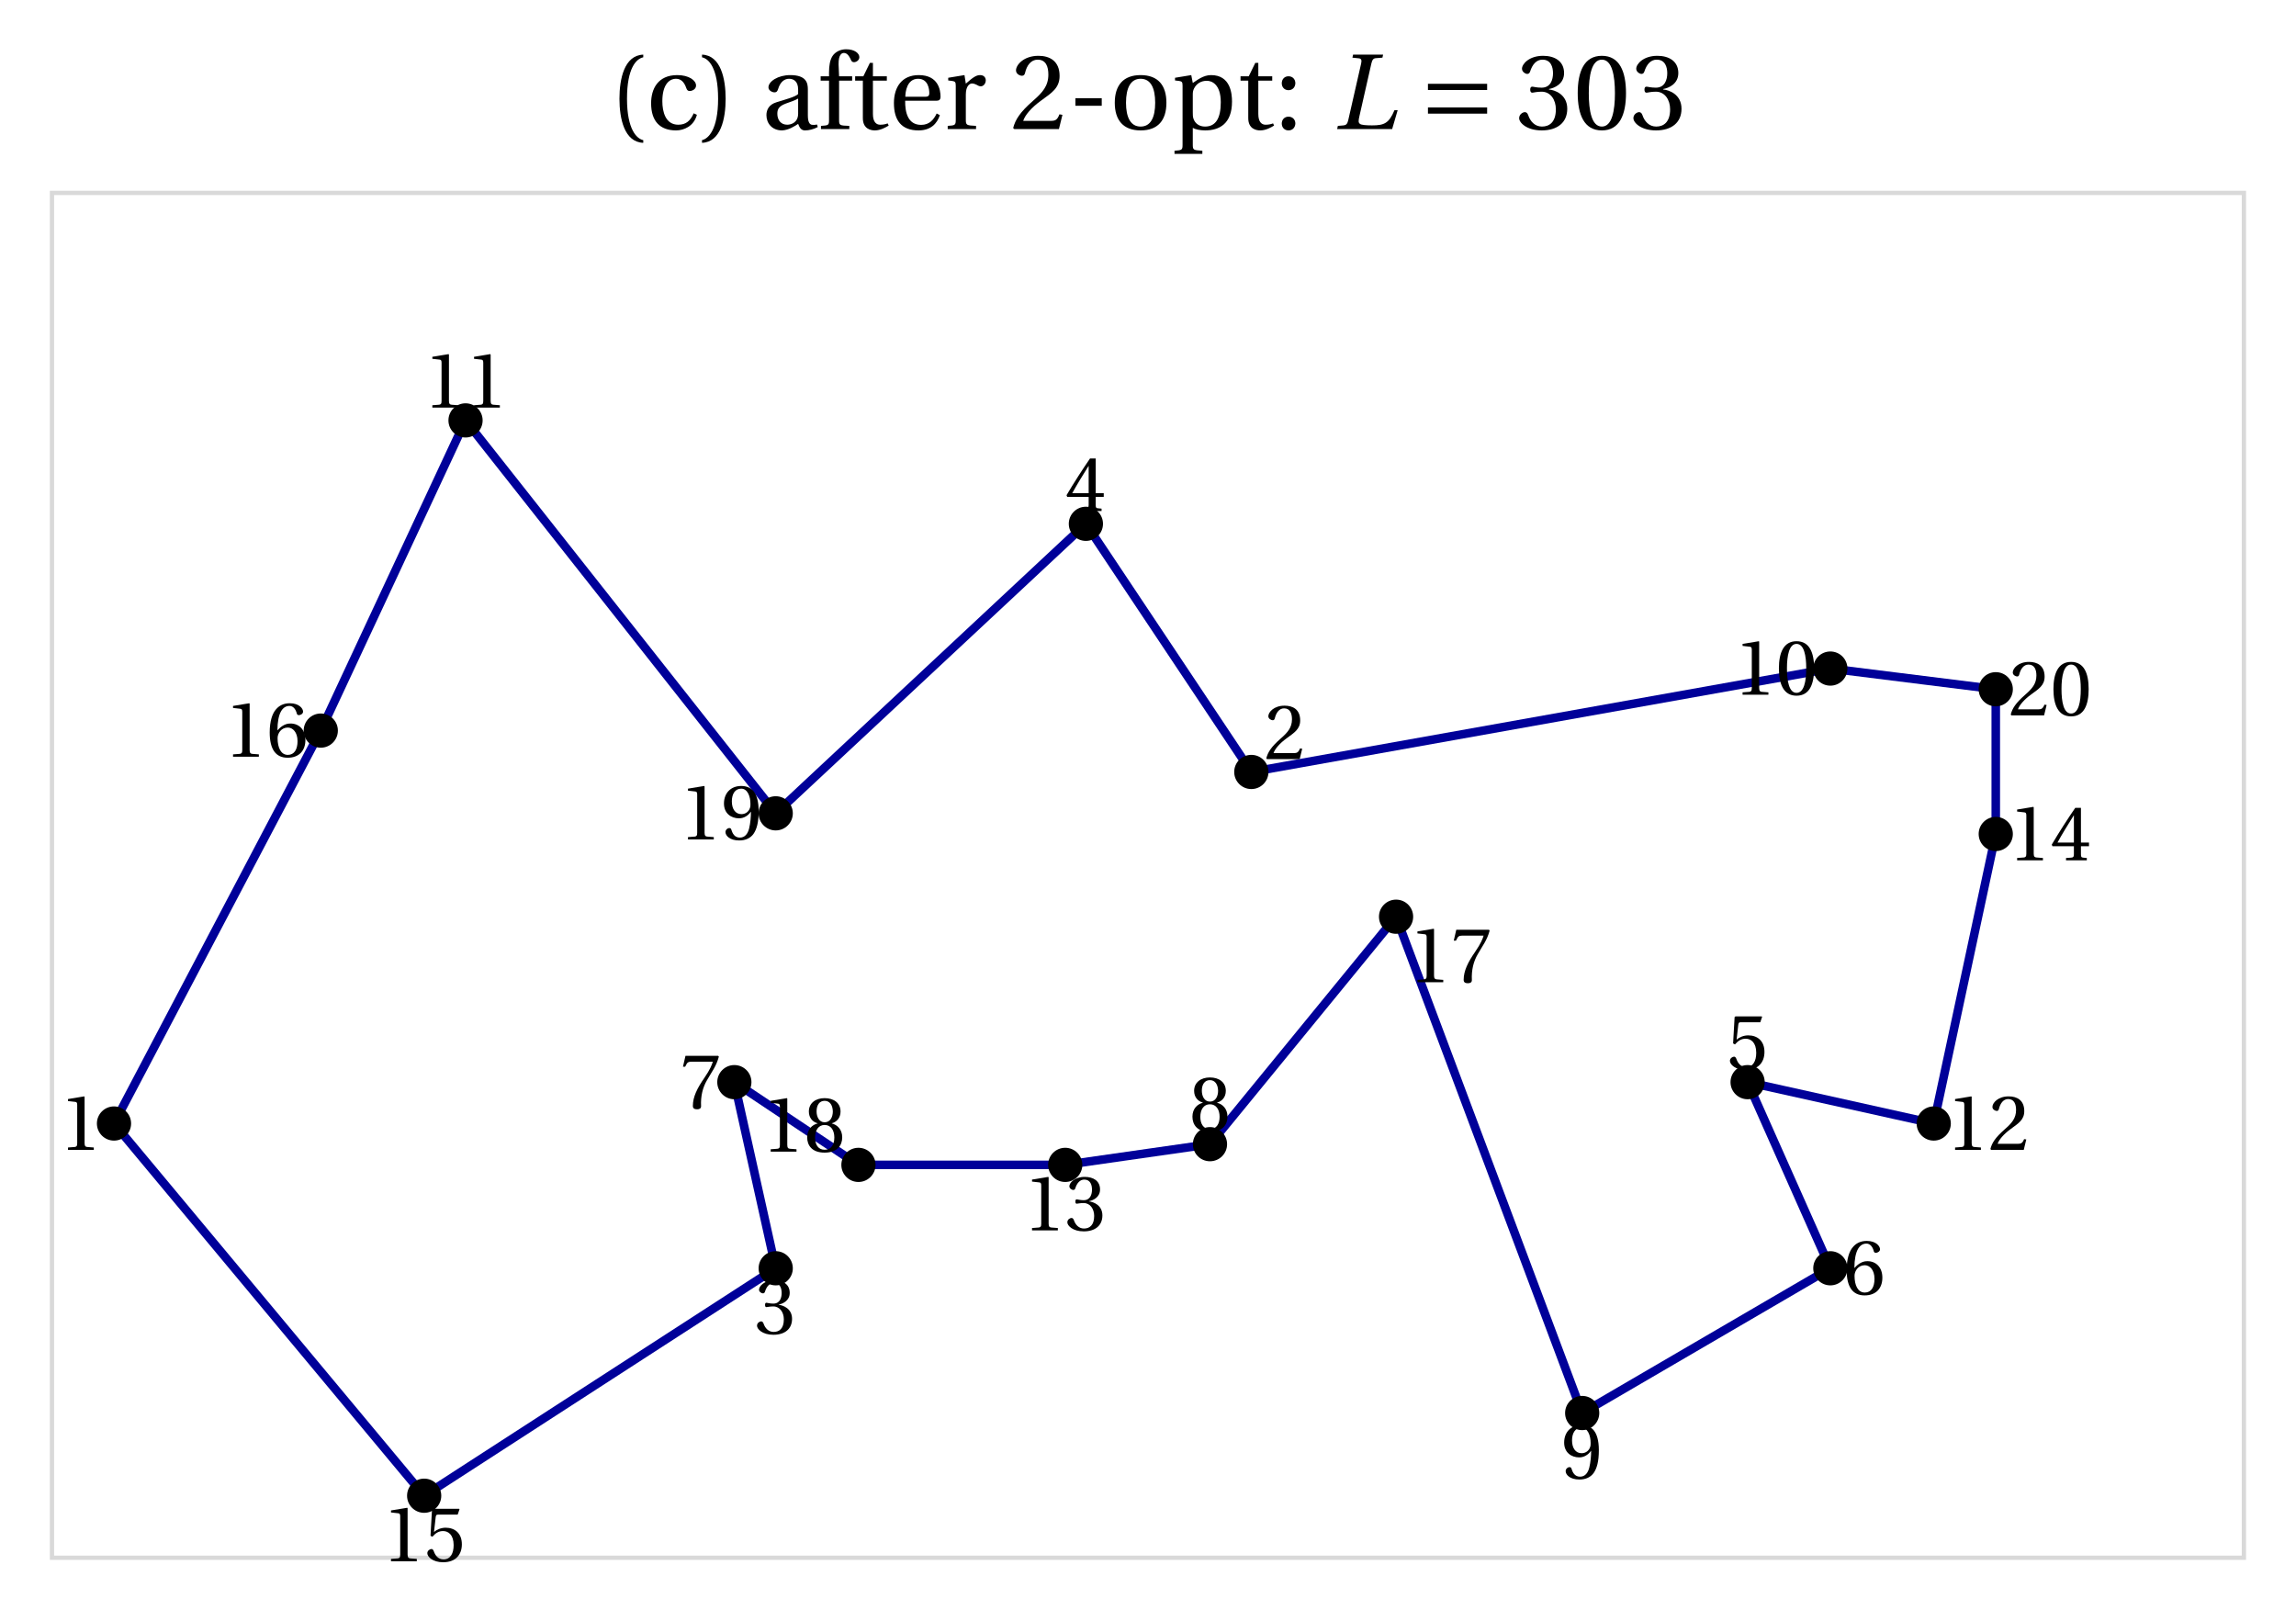
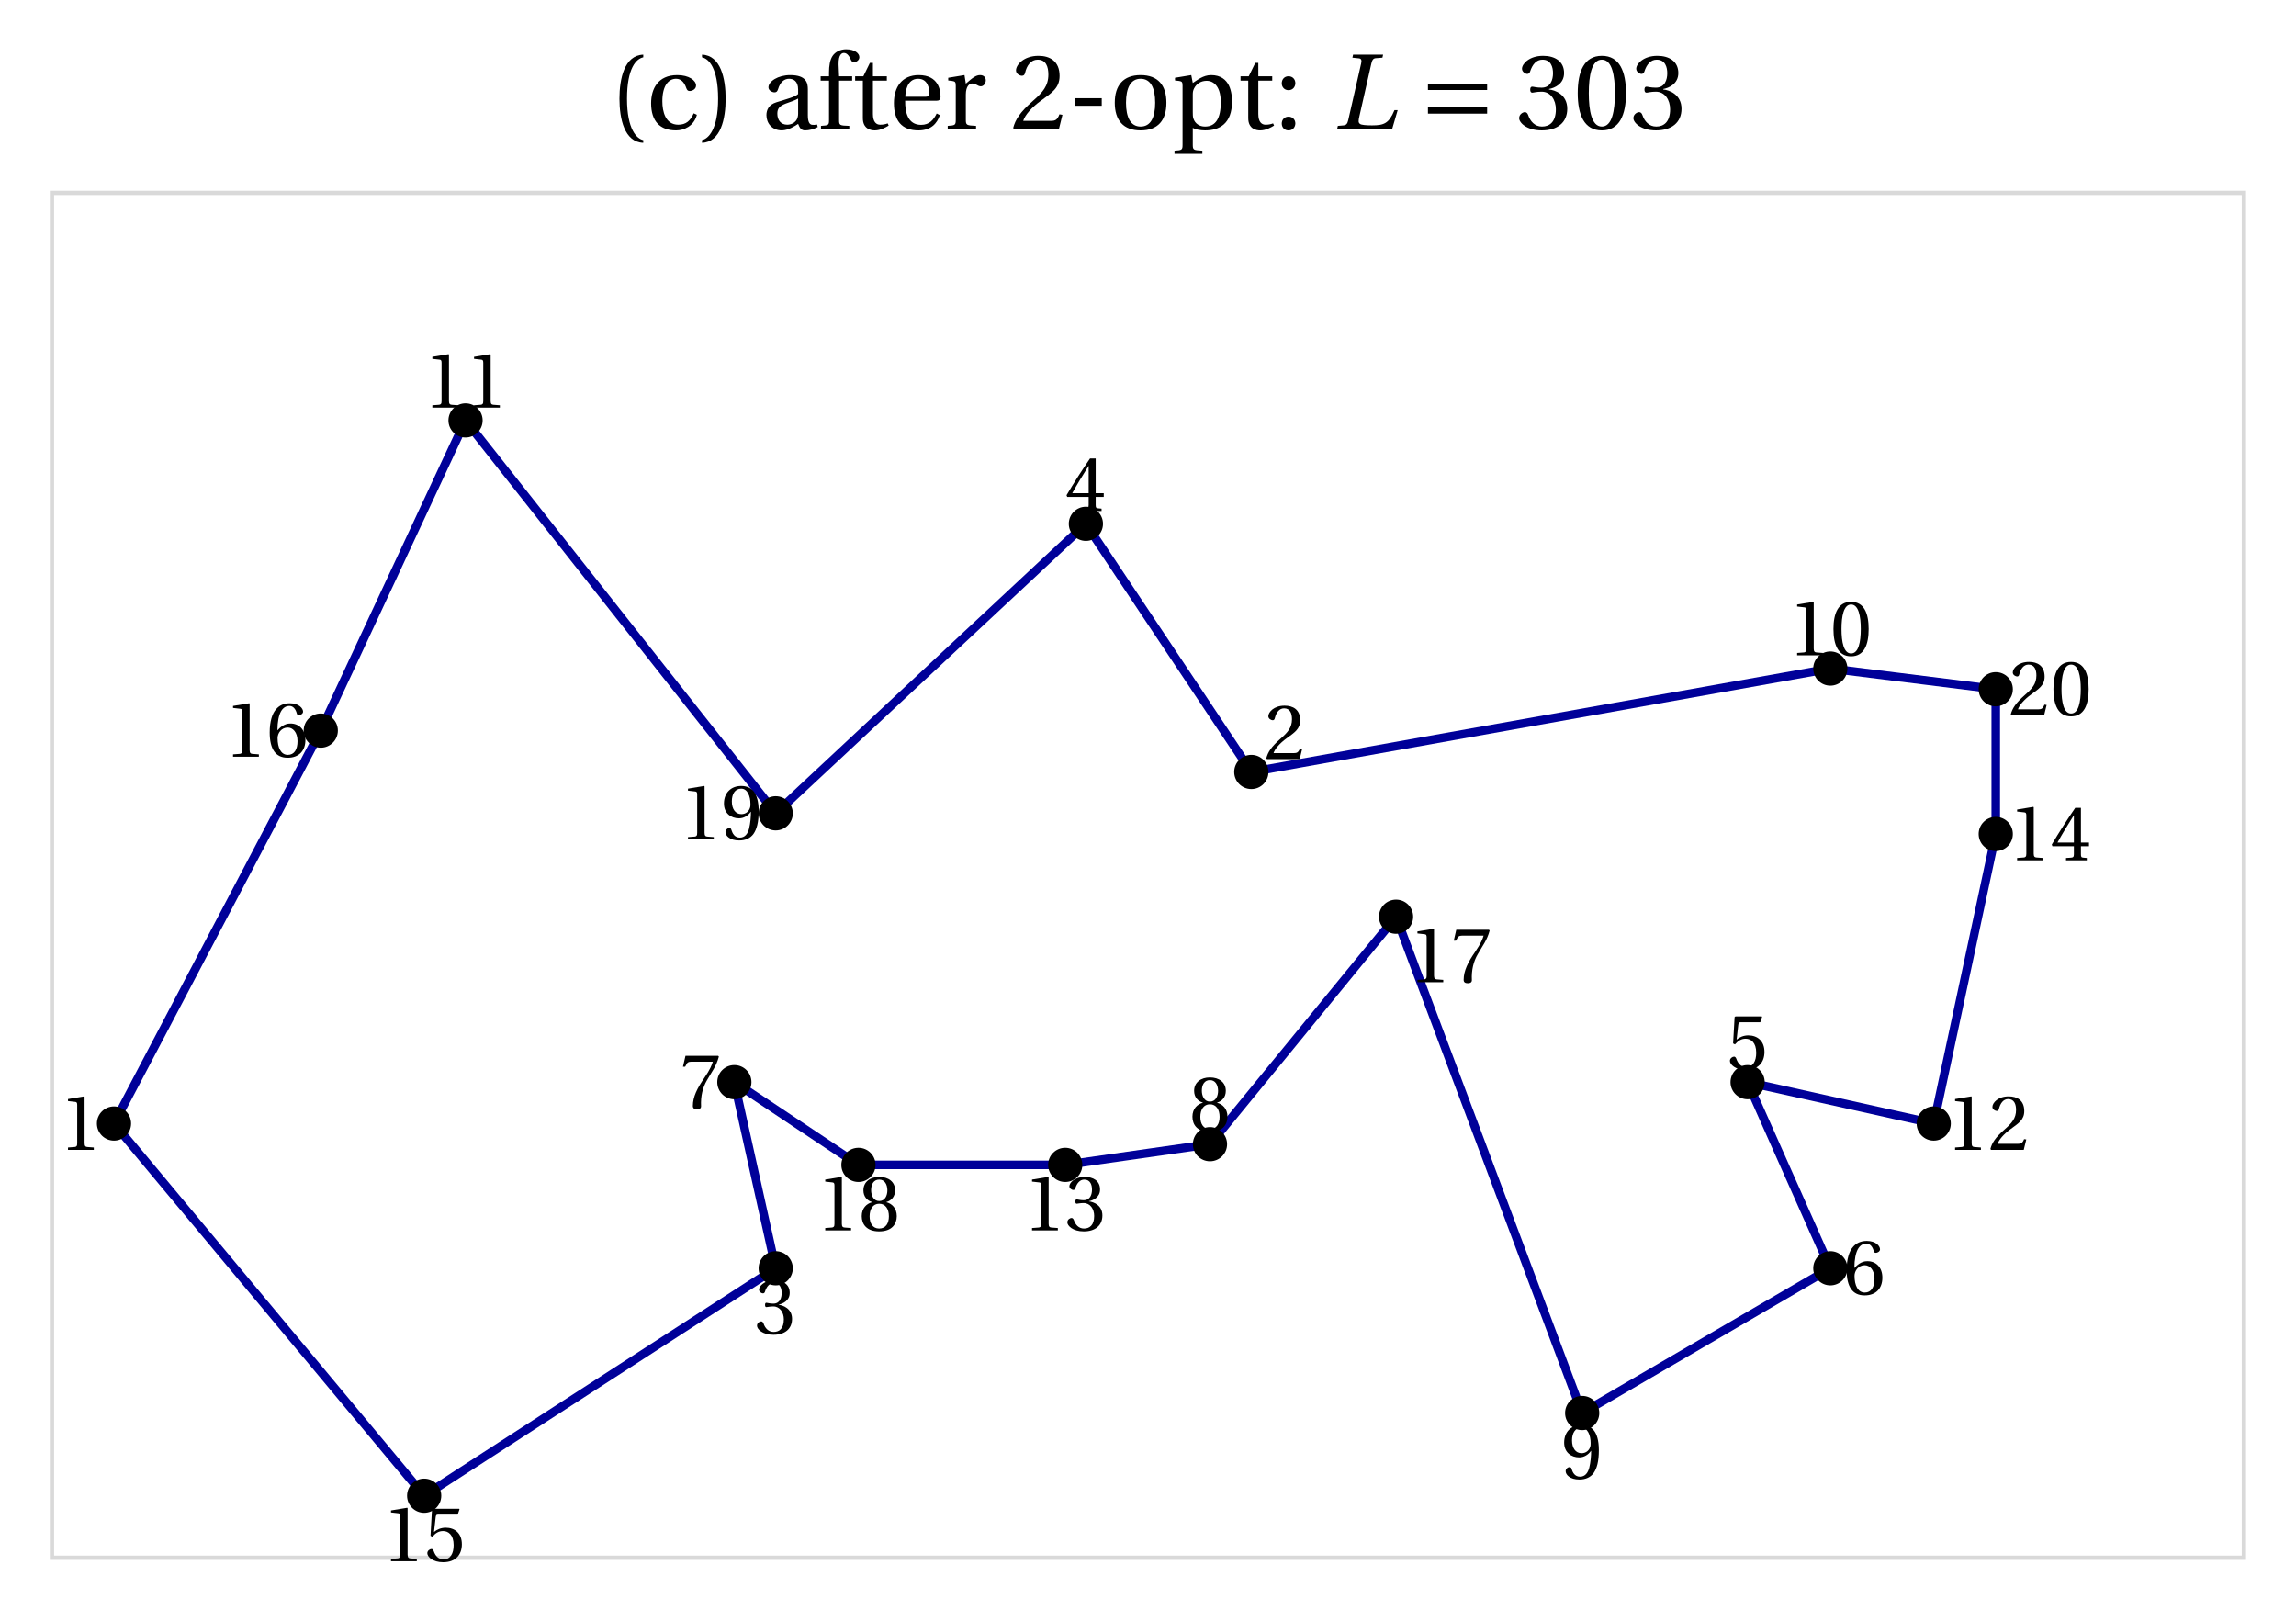
<svg xmlns="http://www.w3.org/2000/svg" xmlns:xlink="http://www.w3.org/1999/xlink" width="214pt" height="150pt" viewBox="0 0 214 150">
  <defs>
    <g>
      <g id="glyph-0-0">
        <path d="M 3.203 0 L 3.203 -0.219 L 2.594 -0.266 C 2.438 -0.281 2.344 -0.344 2.344 -0.625 L 2.344 -4.938 L 2.312 -4.984 L 0.797 -4.734 L 0.797 -4.547 L 1.484 -4.469 C 1.609 -4.453 1.656 -4.391 1.656 -4.172 L 1.656 -0.625 C 1.656 -0.484 1.641 -0.391 1.594 -0.344 C 1.547 -0.297 1.5 -0.266 1.422 -0.266 L 0.797 -0.219 L 0.797 0 Z M 3.203 0 " />
      </g>
      <g id="glyph-0-1">
        <path d="M 3.547 -0.969 L 3.344 -1 C 3.188 -0.609 3.047 -0.562 2.75 -0.562 L 0.875 -0.562 C 1 -0.938 1.422 -1.453 2.109 -1.953 C 2.812 -2.469 3.359 -2.797 3.359 -3.609 C 3.359 -4.625 2.688 -4.984 1.906 -4.984 C 0.906 -4.984 0.391 -4.375 0.391 -4 C 0.391 -3.75 0.672 -3.625 0.797 -3.625 C 0.922 -3.625 0.969 -3.703 1 -3.828 C 1.125 -4.328 1.406 -4.734 1.859 -4.734 C 2.422 -4.734 2.594 -4.25 2.594 -3.719 C 2.594 -2.938 2.188 -2.484 1.547 -1.922 C 0.656 -1.141 0.344 -0.641 0.203 -0.078 L 0.266 0 L 3.312 0 Z M 3.547 -0.969 " />
      </g>
      <g id="glyph-0-2">
        <path d="M 0.953 -2.688 C 0.953 -2.562 0.984 -2.484 1.078 -2.484 C 1.172 -2.484 1.375 -2.547 1.719 -2.547 C 2.344 -2.547 2.703 -1.984 2.703 -1.344 C 2.703 -0.469 2.266 -0.172 1.75 -0.172 C 1.266 -0.172 0.953 -0.531 0.812 -0.953 C 0.766 -1.078 0.688 -1.156 0.594 -1.156 C 0.453 -1.156 0.203 -1.016 0.203 -0.75 C 0.203 -0.438 0.703 0.094 1.734 0.094 C 2.797 0.094 3.469 -0.453 3.469 -1.391 C 3.469 -2.359 2.625 -2.656 2.219 -2.703 L 2.219 -2.719 C 2.609 -2.797 3.25 -3.078 3.25 -3.812 C 3.25 -4.625 2.609 -4.984 1.828 -4.984 C 0.859 -4.984 0.391 -4.422 0.391 -4.109 C 0.391 -3.891 0.641 -3.766 0.75 -3.766 C 0.844 -3.766 0.906 -3.812 0.938 -3.906 C 1.094 -4.406 1.375 -4.734 1.781 -4.734 C 2.359 -4.734 2.5 -4.219 2.5 -3.797 C 2.5 -3.359 2.344 -2.812 1.719 -2.812 C 1.375 -2.812 1.172 -2.891 1.078 -2.891 C 0.984 -2.891 0.953 -2.812 0.953 -2.688 Z M 0.953 -2.688 " />
      </g>
      <g id="glyph-0-3">
        <path d="M 2.203 -1.312 L 2.203 -0.562 C 2.203 -0.312 2.125 -0.266 1.938 -0.25 L 1.469 -0.219 L 1.469 0 L 3.406 0 L 3.406 -0.219 L 3.078 -0.25 C 2.906 -0.266 2.859 -0.312 2.859 -0.562 L 2.859 -1.312 L 3.609 -1.312 L 3.609 -1.656 L 2.859 -1.656 L 2.859 -4.891 L 2.328 -4.891 C 1.641 -3.891 0.812 -2.609 0.141 -1.469 L 0.203 -1.312 Z M 0.672 -1.656 C 1.109 -2.453 1.625 -3.297 2.188 -4.188 L 2.203 -4.188 L 2.203 -1.656 Z M 0.672 -1.656 " />
      </g>
      <g id="glyph-0-4">
        <path d="M 3.125 -4.344 L 3.297 -4.844 L 3.266 -4.891 L 0.812 -4.891 L 0.734 -4.828 L 0.594 -2.375 L 0.766 -2.281 C 1.078 -2.641 1.375 -2.812 1.766 -2.812 C 2.25 -2.812 2.75 -2.469 2.75 -1.5 C 2.75 -0.734 2.453 -0.172 1.812 -0.172 C 1.297 -0.172 1.031 -0.547 0.891 -0.953 C 0.844 -1.062 0.781 -1.141 0.688 -1.141 C 0.531 -1.141 0.297 -0.984 0.297 -0.75 C 0.297 -0.406 0.812 0.094 1.766 0.094 C 2.969 0.094 3.516 -0.641 3.516 -1.578 C 3.516 -2.594 2.875 -3.125 2 -3.125 C 1.594 -3.125 1.172 -2.953 0.938 -2.734 L 0.922 -2.75 L 1.078 -4.125 C 1.109 -4.312 1.156 -4.344 1.297 -4.344 Z M 3.125 -4.344 " />
      </g>
      <g id="glyph-0-5">
        <path d="M 2 0.094 C 3.078 0.094 3.656 -0.578 3.656 -1.562 C 3.656 -2.562 3.016 -3.109 2.25 -3.094 C 1.703 -3.109 1.266 -2.703 1.062 -2.469 L 1.047 -2.469 C 1.062 -4.078 1.516 -4.734 2.172 -4.734 C 2.516 -4.734 2.75 -4.438 2.859 -4.016 C 2.875 -3.938 2.938 -3.875 3.047 -3.875 C 3.203 -3.875 3.438 -4 3.438 -4.203 C 3.438 -4.484 3.078 -4.984 2.203 -4.984 C 1.625 -4.984 1.203 -4.766 0.906 -4.406 C 0.578 -4.031 0.328 -3.328 0.328 -2.266 C 0.328 -0.688 0.891 0.094 2 0.094 Z M 2.016 -2.719 C 2.469 -2.719 2.922 -2.297 2.922 -1.453 C 2.922 -0.688 2.625 -0.172 2.016 -0.172 C 1.375 -0.172 1.062 -0.844 1.062 -1.734 C 1.062 -2.172 1.391 -2.719 2.016 -2.719 Z M 2.016 -2.719 " />
      </g>
      <g id="glyph-0-6">
        <path d="M 0.531 -4.891 L 0.297 -3.875 L 0.5 -3.875 L 0.578 -4.016 C 0.672 -4.234 0.766 -4.344 1.094 -4.344 L 3.078 -4.344 C 3 -4.078 2.859 -3.656 2.266 -2.797 C 1.641 -1.891 1.219 -1.078 1.219 -0.219 C 1.219 0.031 1.391 0.094 1.625 0.094 C 1.828 0.094 1.984 0.016 1.984 -0.188 C 1.938 -1.156 2.141 -1.938 2.531 -2.609 C 3 -3.438 3.391 -3.891 3.641 -4.812 L 3.578 -4.891 Z M 0.531 -4.891 " />
      </g>
      <g id="glyph-0-7">
        <path d="M 1.938 -2.484 C 2.531 -2.484 2.844 -1.984 2.844 -1.312 C 2.844 -0.672 2.562 -0.172 1.938 -0.172 C 1.328 -0.172 1.047 -0.672 1.047 -1.312 C 1.047 -1.984 1.359 -2.484 1.938 -2.484 Z M 1.938 0.094 C 3.125 0.094 3.578 -0.594 3.578 -1.328 C 3.578 -2.078 3.109 -2.5 2.609 -2.625 L 2.609 -2.641 C 3.062 -2.766 3.422 -3.141 3.422 -3.734 C 3.422 -4.531 2.797 -4.984 1.938 -4.984 C 1.109 -4.984 0.469 -4.531 0.469 -3.734 C 0.469 -3.141 0.828 -2.766 1.281 -2.641 L 1.281 -2.625 C 0.781 -2.5 0.312 -2.078 0.312 -1.328 C 0.312 -0.594 0.75 0.094 1.938 0.094 Z M 1.938 -2.734 C 1.422 -2.734 1.188 -3.25 1.188 -3.75 C 1.188 -4.312 1.438 -4.734 1.938 -4.734 C 2.438 -4.734 2.688 -4.312 2.703 -3.75 C 2.703 -3.25 2.484 -2.734 1.938 -2.734 Z M 1.938 -2.734 " />
      </g>
      <g id="glyph-0-8">
        <path d="M 1.672 -1.969 C 2.125 -1.969 2.516 -2.219 2.766 -2.578 L 2.781 -2.578 C 2.781 -2.125 2.734 -1.531 2.609 -1.016 C 2.484 -0.531 2.219 -0.172 1.75 -0.172 C 1.25 -0.172 1.062 -0.562 0.953 -0.906 C 0.938 -1 0.875 -1.062 0.75 -1.062 C 0.609 -1.062 0.406 -0.906 0.406 -0.688 C 0.406 -0.359 0.797 0.094 1.688 0.094 C 2.281 0.094 2.734 -0.125 3.016 -0.516 C 3.312 -0.938 3.5 -1.578 3.5 -2.641 C 3.5 -3.547 3.312 -4.141 3.031 -4.484 C 2.75 -4.828 2.344 -4.984 1.875 -4.984 C 0.938 -4.984 0.266 -4.359 0.266 -3.344 C 0.266 -2.438 0.922 -1.969 1.672 -1.969 Z M 1.891 -2.359 C 1.328 -2.359 1 -2.844 1 -3.547 C 1 -4.234 1.297 -4.734 1.875 -4.734 C 2.453 -4.734 2.734 -4.031 2.734 -3.312 C 2.734 -3.188 2.734 -3.047 2.688 -2.938 C 2.578 -2.594 2.281 -2.359 1.891 -2.359 Z M 1.891 -2.359 " />
      </g>
      <g id="glyph-0-9">
        <path d="M 1.938 -4.734 C 2.641 -4.734 2.844 -3.641 2.844 -2.453 C 2.844 -1.25 2.641 -0.172 1.938 -0.172 C 1.25 -0.172 1.047 -1.25 1.047 -2.453 C 1.047 -3.641 1.25 -4.734 1.938 -4.734 Z M 1.938 -4.984 C 0.734 -4.984 0.297 -3.906 0.297 -2.453 C 0.297 -0.984 0.734 0.094 1.938 0.094 C 3.156 0.094 3.578 -0.984 3.578 -2.453 C 3.578 -3.906 3.156 -4.984 1.938 -4.984 Z M 1.938 -4.984 " />
      </g>
      <g id="glyph-1-0">
        <path d="M 1.75 -2.828 C 1.75 -5.703 2.625 -6.562 3.266 -6.688 L 3.266 -6.938 C 1.5 -6.875 1.047 -4.688 1.047 -2.828 C 1.047 -0.969 1.5 1.219 3.266 1.281 L 3.266 1.031 C 2.672 0.906 1.75 0.062 1.75 -2.828 Z M 1.75 -2.828 " />
      </g>
      <g id="glyph-1-1">
        <path d="M 3.016 -0.406 C 1.812 -0.406 1.531 -1.641 1.531 -2.594 C 1.531 -4.078 2.125 -4.688 2.812 -4.688 C 3.281 -4.688 3.578 -4.359 3.766 -3.812 C 3.828 -3.656 3.891 -3.547 4.078 -3.547 C 4.281 -3.547 4.672 -3.688 4.672 -4.062 C 4.672 -4.531 4.016 -5.031 2.922 -5.031 C 1.109 -5.031 0.484 -3.734 0.484 -2.406 C 0.484 -0.734 1.312 0.125 2.812 0.125 C 3.516 0.125 4.469 -0.25 4.75 -1.328 L 4.453 -1.469 C 4.141 -0.766 3.734 -0.406 3.016 -0.406 Z M 3.016 -0.406 " />
      </g>
      <g id="glyph-1-2">
        <path d="M 1.75 -2.828 C 1.75 0.062 0.828 0.906 0.25 1.031 L 0.25 1.281 C 2 1.219 2.453 -0.969 2.453 -2.828 C 2.453 -4.688 2 -6.875 0.25 -6.938 L 0.25 -6.688 C 0.875 -6.562 1.75 -5.703 1.75 -2.828 Z M 1.75 -2.828 " />
      </g>
      <g id="glyph-1-3">
        <path d="M 3.438 -1.438 C 3.438 -0.625 2.812 -0.406 2.422 -0.406 C 1.812 -0.406 1.5 -0.859 1.5 -1.438 C 1.5 -1.922 1.719 -2.156 2.281 -2.375 C 2.688 -2.516 3.219 -2.703 3.438 -2.844 Z M 4.344 -3.703 C 4.344 -4.281 4.219 -5.031 2.703 -5.031 C 1.562 -5.031 0.672 -4.438 0.672 -3.891 C 0.672 -3.578 1.047 -3.422 1.234 -3.422 C 1.438 -3.422 1.5 -3.531 1.562 -3.703 C 1.781 -4.438 2.188 -4.688 2.594 -4.688 C 2.984 -4.688 3.438 -4.484 3.438 -3.688 L 3.438 -3.266 C 3.188 -3 2.219 -2.75 1.422 -2.5 C 0.703 -2.281 0.484 -1.781 0.484 -1.297 C 0.484 -0.547 1 0.125 1.938 0.125 C 2.562 0.094 3.109 -0.266 3.438 -0.484 C 3.578 -0.109 3.734 0.125 4.078 0.125 C 4.453 0.125 4.891 0.016 5.266 -0.188 L 5.203 -0.422 C 5.062 -0.391 4.844 -0.375 4.688 -0.406 C 4.516 -0.453 4.344 -0.641 4.344 -1.281 Z M 4.344 -3.703 " />
      </g>
      <g id="glyph-1-4">
        <path d="M 2.016 -4.516 L 3.234 -4.516 L 3.234 -4.922 L 2.016 -4.922 L 1.969 -6.031 C 1.953 -6.984 2.297 -7.094 2.453 -7.094 C 2.672 -7.094 2.891 -6.984 3.141 -6.406 C 3.188 -6.312 3.266 -6.234 3.406 -6.234 C 3.609 -6.234 3.906 -6.406 3.906 -6.703 C 3.906 -7.047 3.484 -7.438 2.672 -7.438 C 2.125 -7.438 1.656 -7.188 1.406 -6.812 C 1.172 -6.453 1.078 -5.922 1.078 -5.266 L 1.078 -4.922 L 0.297 -4.922 L 0.297 -4.516 L 1.078 -4.516 L 1.078 -0.875 C 1.078 -0.359 1.047 -0.344 0.328 -0.297 L 0.328 0 L 2.969 0 L 2.969 -0.297 C 2.062 -0.328 2.016 -0.344 2.016 -0.859 Z M 2.016 -4.516 " />
      </g>
      <g id="glyph-1-5">
        <path d="M 3.266 -4.516 L 3.266 -4.922 L 1.969 -4.922 L 1.969 -6.172 L 1.688 -6.172 L 1.078 -4.922 L 0.312 -4.922 L 0.312 -4.516 L 1.031 -4.516 L 1.031 -1.016 C 1.031 0 1.797 0.125 2.141 0.125 C 2.656 0.125 3.141 -0.141 3.438 -0.328 L 3.344 -0.531 C 3.109 -0.438 2.891 -0.406 2.641 -0.406 C 2.297 -0.406 1.969 -0.641 1.969 -1.406 L 1.969 -4.516 Z M 3.266 -4.516 " />
      </g>
      <g id="glyph-1-6">
        <path d="M 4.422 -2.641 C 4.641 -2.641 4.828 -2.688 4.828 -3.016 C 4.828 -3.609 4.641 -5.031 2.797 -5.031 C 1.234 -5.031 0.484 -3.922 0.484 -2.422 C 0.484 -0.828 1.172 0.141 2.812 0.125 C 3.922 0.109 4.5 -0.5 4.766 -1.297 L 4.469 -1.453 C 4.188 -0.875 3.797 -0.391 3.016 -0.391 C 1.766 -0.391 1.516 -1.594 1.531 -2.641 Z M 1.547 -3.016 C 1.547 -3.438 1.688 -4.688 2.734 -4.688 C 3.672 -4.688 3.781 -3.734 3.781 -3.344 C 3.781 -3.156 3.719 -3.016 3.438 -3.016 Z M 1.547 -3.016 " />
      </g>
      <g id="glyph-1-7">
        <path d="M 1.891 -5.031 L 0.375 -4.781 L 0.375 -4.531 L 0.75 -4.484 C 1.016 -4.438 1.078 -4.391 1.078 -4.031 L 1.078 -0.875 C 1.078 -0.359 1.016 -0.344 0.328 -0.297 L 0.328 0 L 2.969 0 L 2.969 -0.297 C 2.078 -0.344 2.016 -0.359 2.016 -0.875 L 2.016 -3.219 C 2.016 -4 2.359 -4.25 2.594 -4.25 C 2.75 -4.25 2.922 -4.188 3.203 -4.031 C 3.281 -4 3.359 -3.984 3.406 -3.984 C 3.656 -3.984 3.875 -4.234 3.875 -4.547 C 3.875 -4.766 3.734 -5.031 3.344 -5.031 C 2.984 -5.031 2.672 -4.812 2.016 -4.234 Z M 1.891 -5.031 " />
      </g>
      <g id="glyph-1-8">
        <path d="M 4.859 -1.328 L 4.578 -1.375 C 4.375 -0.828 4.172 -0.766 3.766 -0.766 L 1.203 -0.766 C 1.359 -1.281 1.953 -2 2.891 -2.672 C 3.859 -3.375 4.594 -3.828 4.594 -4.953 C 4.594 -6.344 3.672 -6.828 2.625 -6.828 C 1.25 -6.828 0.531 -5.984 0.531 -5.469 C 0.531 -5.125 0.906 -4.969 1.078 -4.969 C 1.266 -4.969 1.328 -5.062 1.375 -5.234 C 1.531 -5.922 1.922 -6.469 2.547 -6.469 C 3.328 -6.469 3.547 -5.812 3.547 -5.078 C 3.547 -4.016 3 -3.406 2.125 -2.641 C 0.891 -1.562 0.469 -0.875 0.266 -0.094 L 0.375 0 L 4.531 0 Z M 4.859 -1.328 " />
      </g>
      <g id="glyph-1-9">
        <path d="M 0.75 -2.875 L 0.75 -2.172 L 3.203 -2.172 L 3.203 -2.875 Z M 0.75 -2.875 " />
      </g>
      <g id="glyph-1-10">
        <path d="M 2.891 -5.031 C 1.281 -5.031 0.484 -4.078 0.484 -2.453 C 0.484 -0.828 1.281 0.125 2.891 0.125 C 4.516 0.125 5.297 -0.828 5.297 -2.453 C 5.297 -4.078 4.516 -5.031 2.891 -5.031 Z M 1.531 -2.453 C 1.531 -3.844 1.969 -4.688 2.891 -4.688 C 3.828 -4.688 4.25 -3.844 4.25 -2.453 C 4.25 -1.078 3.828 -0.234 2.891 -0.234 C 1.969 -0.234 1.531 -1.078 1.531 -2.453 Z M 1.531 -2.453 " />
      </g>
      <g id="glyph-1-11">
        <path d="M 1.953 -3.219 C 1.953 -3.469 1.984 -3.609 2.078 -3.797 C 2.312 -4.25 2.734 -4.5 3.266 -4.5 C 3.672 -4.5 4.562 -4.234 4.562 -2.5 C 4.562 -1.031 4.109 -0.234 3.094 -0.234 C 2.578 -0.234 2.172 -0.5 2.016 -0.969 C 1.953 -1.141 1.953 -1.344 1.953 -1.578 Z M 0.297 -4.781 L 0.297 -4.531 L 0.688 -4.484 C 0.938 -4.438 1 -4.391 1 -4.031 L 1 1.438 C 1 1.953 0.953 1.969 0.25 2.016 L 0.25 2.312 L 2.844 2.312 L 2.844 2.016 C 2 1.969 1.953 1.953 1.953 1.438 L 1.953 -0.109 C 2.156 0.016 2.625 0.125 3.094 0.125 C 4.438 0.125 5.609 -0.5 5.609 -2.562 C 5.609 -3.281 5.484 -5.031 3.656 -5.031 C 2.922 -5.031 2.344 -4.547 1.953 -4.297 L 1.812 -5.031 Z M 0.297 -4.781 " />
      </g>
      <g id="glyph-1-12">
        <path d="M 1.328 0.125 C 1.719 0.125 1.953 -0.156 1.969 -0.516 C 1.969 -0.875 1.719 -1.156 1.328 -1.156 C 0.953 -1.156 0.703 -0.875 0.703 -0.516 C 0.703 -0.156 0.953 0.125 1.328 0.125 Z M 1.328 -3.625 C 1.719 -3.625 1.953 -3.906 1.969 -4.266 C 1.969 -4.641 1.719 -4.922 1.328 -4.922 C 0.953 -4.922 0.703 -4.641 0.703 -4.266 C 0.703 -3.906 0.953 -3.625 1.328 -3.625 Z M 1.328 -3.625 " />
      </g>
      <g id="glyph-1-13">
        <path d="M 1.297 -3.672 C 1.297 -3.5 1.359 -3.391 1.484 -3.391 C 1.609 -3.391 1.875 -3.484 2.359 -3.484 C 3.203 -3.484 3.688 -2.719 3.688 -1.844 C 3.688 -0.656 3.094 -0.234 2.391 -0.234 C 1.719 -0.234 1.297 -0.734 1.109 -1.297 C 1.047 -1.484 0.938 -1.578 0.797 -1.578 C 0.625 -1.578 0.266 -1.391 0.266 -1.016 C 0.266 -0.594 0.969 0.125 2.375 0.125 C 3.828 0.125 4.75 -0.609 4.75 -1.891 C 4.75 -3.234 3.594 -3.641 3.047 -3.688 L 3.047 -3.734 C 3.578 -3.828 4.453 -4.219 4.453 -5.219 C 4.453 -6.328 3.578 -6.828 2.5 -6.828 C 1.188 -6.828 0.531 -6.062 0.531 -5.625 C 0.531 -5.312 0.875 -5.141 1.016 -5.141 C 1.156 -5.141 1.234 -5.219 1.281 -5.344 C 1.5 -6.031 1.875 -6.469 2.438 -6.469 C 3.234 -6.469 3.422 -5.766 3.422 -5.203 C 3.422 -4.609 3.203 -3.859 2.359 -3.859 C 1.875 -3.859 1.609 -3.953 1.484 -3.953 C 1.359 -3.953 1.297 -3.859 1.297 -3.672 Z M 1.297 -3.672 " />
      </g>
      <g id="glyph-1-14">
        <path d="M 2.656 -6.469 C 3.609 -6.469 3.875 -4.984 3.875 -3.344 C 3.875 -1.719 3.609 -0.234 2.656 -0.234 C 1.703 -0.234 1.438 -1.719 1.438 -3.344 C 1.438 -4.984 1.703 -6.469 2.656 -6.469 Z M 2.656 -6.828 C 1 -6.828 0.406 -5.359 0.406 -3.344 C 0.406 -1.344 1 0.125 2.656 0.125 C 4.312 0.125 4.906 -1.344 4.906 -3.344 C 4.906 -5.359 4.312 -6.828 2.656 -6.828 Z M 2.656 -6.828 " />
      </g>
      <g id="glyph-2-0">
        <path d="M 5.531 0 L 6.047 -1.766 L 5.75 -1.766 C 5.234 -0.531 4.781 -0.344 3.656 -0.344 C 3.156 -0.344 2.656 -0.375 2.531 -0.484 C 2.375 -0.609 2.375 -0.75 2.484 -1.219 L 3.594 -6.109 C 3.672 -6.438 3.766 -6.594 4.016 -6.609 L 4.625 -6.656 L 4.688 -6.938 L 1.891 -6.938 L 1.828 -6.656 L 2.422 -6.594 C 2.641 -6.578 2.719 -6.438 2.641 -6.109 L 1.438 -0.828 C 1.359 -0.484 1.25 -0.375 1.016 -0.344 L 0.469 -0.297 L 0.406 0 Z M 5.531 0 " />
      </g>
      <g id="glyph-3-0">
        <path d="M 6.375 -1.438 L 6.375 -2.016 L 0.859 -2.016 L 0.859 -1.438 Z M 6.375 -3.641 L 6.375 -4.219 L 0.859 -4.219 L 0.859 -3.641 Z M 6.375 -3.641 " />
      </g>
    </g>
  </defs>
  <path fill="none" stroke-width="0.399" stroke-linecap="butt" stroke-linejoin="miter" stroke="rgb(84.999%, 84.999%, 84.999%)" stroke-opacity="1" stroke-miterlimit="10" d="M -5.781 -5.78 L -5.781 121.427 L 198.52 121.427 L 198.52 -5.78 Z M -5.781 -5.78 " transform="matrix(1, 0, 0, -1, 10.625, 139.407)" />
  <path fill="none" stroke-width="0.797" stroke-linecap="butt" stroke-linejoin="miter" stroke="rgb(0%, 0%, 59.999%)" stroke-opacity="1" stroke-miterlimit="10" d="M 0 34.692 L 19.273 71.313 " transform="matrix(1, 0, 0, -1, 10.625, 139.407)" />
  <path fill="none" stroke-width="0.797" stroke-linecap="butt" stroke-linejoin="miter" stroke="rgb(0%, 0%, 59.999%)" stroke-opacity="1" stroke-miterlimit="10" d="M 19.273 71.313 L 32.766 100.223 " transform="matrix(1, 0, 0, -1, 10.625, 139.407)" />
  <path fill="none" stroke-width="0.797" stroke-linecap="butt" stroke-linejoin="miter" stroke="rgb(0%, 0%, 59.999%)" stroke-opacity="1" stroke-miterlimit="10" d="M 32.766 100.223 L 61.676 63.602 " transform="matrix(1, 0, 0, -1, 10.625, 139.407)" />
  <path fill="none" stroke-width="0.797" stroke-linecap="butt" stroke-linejoin="miter" stroke="rgb(0%, 0%, 59.999%)" stroke-opacity="1" stroke-miterlimit="10" d="M 61.676 63.602 L 90.586 90.587 " transform="matrix(1, 0, 0, -1, 10.625, 139.407)" />
  <path fill="none" stroke-width="0.797" stroke-linecap="butt" stroke-linejoin="miter" stroke="rgb(0%, 0%, 59.999%)" stroke-opacity="1" stroke-miterlimit="10" d="M 90.586 90.587 L 106.008 67.458 " transform="matrix(1, 0, 0, -1, 10.625, 139.407)" />
  <path fill="none" stroke-width="0.797" stroke-linecap="butt" stroke-linejoin="miter" stroke="rgb(0%, 0%, 59.999%)" stroke-opacity="1" stroke-miterlimit="10" d="M 106.008 67.458 L 159.973 77.094 " transform="matrix(1, 0, 0, -1, 10.625, 139.407)" />
  <path fill="none" stroke-width="0.797" stroke-linecap="butt" stroke-linejoin="miter" stroke="rgb(0%, 0%, 59.999%)" stroke-opacity="1" stroke-miterlimit="10" d="M 159.973 77.094 L 175.391 75.169 " transform="matrix(1, 0, 0, -1, 10.625, 139.407)" />
  <path fill="none" stroke-width="0.797" stroke-linecap="butt" stroke-linejoin="miter" stroke="rgb(0%, 0%, 59.999%)" stroke-opacity="1" stroke-miterlimit="10" d="M 175.391 75.169 L 175.391 61.677 " transform="matrix(1, 0, 0, -1, 10.625, 139.407)" />
  <path fill="none" stroke-width="0.797" stroke-linecap="butt" stroke-linejoin="miter" stroke="rgb(0%, 0%, 59.999%)" stroke-opacity="1" stroke-miterlimit="10" d="M 175.391 61.677 L 169.609 34.692 " transform="matrix(1, 0, 0, -1, 10.625, 139.407)" />
  <path fill="none" stroke-width="0.797" stroke-linecap="butt" stroke-linejoin="miter" stroke="rgb(0%, 0%, 59.999%)" stroke-opacity="1" stroke-miterlimit="10" d="M 169.609 34.692 L 152.262 38.548 " transform="matrix(1, 0, 0, -1, 10.625, 139.407)" />
  <path fill="none" stroke-width="0.797" stroke-linecap="butt" stroke-linejoin="miter" stroke="rgb(0%, 0%, 59.999%)" stroke-opacity="1" stroke-miterlimit="10" d="M 152.262 38.548 L 159.973 21.2 " transform="matrix(1, 0, 0, -1, 10.625, 139.407)" />
  <path fill="none" stroke-width="0.797" stroke-linecap="butt" stroke-linejoin="miter" stroke="rgb(0%, 0%, 59.999%)" stroke-opacity="1" stroke-miterlimit="10" d="M 159.973 21.2 L 136.844 7.708 " transform="matrix(1, 0, 0, -1, 10.625, 139.407)" />
  <path fill="none" stroke-width="0.797" stroke-linecap="butt" stroke-linejoin="miter" stroke="rgb(0%, 0%, 59.999%)" stroke-opacity="1" stroke-miterlimit="10" d="M 136.844 7.708 L 119.496 53.966 " transform="matrix(1, 0, 0, -1, 10.625, 139.407)" />
  <path fill="none" stroke-width="0.797" stroke-linecap="butt" stroke-linejoin="miter" stroke="rgb(0%, 0%, 59.999%)" stroke-opacity="1" stroke-miterlimit="10" d="M 119.496 53.966 L 102.152 32.766 " transform="matrix(1, 0, 0, -1, 10.625, 139.407)" />
  <path fill="none" stroke-width="0.797" stroke-linecap="butt" stroke-linejoin="miter" stroke="rgb(0%, 0%, 59.999%)" stroke-opacity="1" stroke-miterlimit="10" d="M 102.152 32.766 L 88.66 30.837 " transform="matrix(1, 0, 0, -1, 10.625, 139.407)" />
  <path fill="none" stroke-width="0.797" stroke-linecap="butt" stroke-linejoin="miter" stroke="rgb(0%, 0%, 59.999%)" stroke-opacity="1" stroke-miterlimit="10" d="M 88.66 30.837 L 69.387 30.837 " transform="matrix(1, 0, 0, -1, 10.625, 139.407)" />
  <path fill="none" stroke-width="0.797" stroke-linecap="butt" stroke-linejoin="miter" stroke="rgb(0%, 0%, 59.999%)" stroke-opacity="1" stroke-miterlimit="10" d="M 69.387 30.837 L 57.82 38.548 " transform="matrix(1, 0, 0, -1, 10.625, 139.407)" />
  <path fill="none" stroke-width="0.797" stroke-linecap="butt" stroke-linejoin="miter" stroke="rgb(0%, 0%, 59.999%)" stroke-opacity="1" stroke-miterlimit="10" d="M 57.82 38.548 L 61.676 21.2 " transform="matrix(1, 0, 0, -1, 10.625, 139.407)" />
  <path fill="none" stroke-width="0.797" stroke-linecap="butt" stroke-linejoin="miter" stroke="rgb(0%, 0%, 59.999%)" stroke-opacity="1" stroke-miterlimit="10" d="M 61.676 21.2 L 28.91 0.001 " transform="matrix(1, 0, 0, -1, 10.625, 139.407)" />
  <path fill="none" stroke-width="0.797" stroke-linecap="butt" stroke-linejoin="miter" stroke="rgb(0%, 0%, 59.999%)" stroke-opacity="1" stroke-miterlimit="10" d="M 28.91 0.001 L 0 34.692 " transform="matrix(1, 0, 0, -1, 10.625, 139.407)" />
  <path fill-rule="nonzero" fill="rgb(0%, 0%, 0%)" fill-opacity="1" d="M 12.219 104.715 C 12.219 103.832 11.504 103.121 10.625 103.121 C 9.746 103.121 9.031 103.832 9.031 104.715 C 9.031 105.594 9.746 106.309 10.625 106.309 C 11.504 106.309 12.219 105.594 12.219 104.715 Z M 12.219 104.715 " />
  <g fill="rgb(0%, 0%, 0%)" fill-opacity="1">
    <use xlink:href="#glyph-0-0" x="5.54" y="107.169" />
  </g>
  <path fill-rule="nonzero" fill="rgb(0%, 0%, 0%)" fill-opacity="1" d="M 118.227 71.949 C 118.227 71.066 117.512 70.355 116.633 70.355 C 115.75 70.355 115.035 71.066 115.035 71.949 C 115.035 72.828 115.75 73.543 116.633 73.543 C 117.512 73.543 118.227 72.828 118.227 71.949 Z M 118.227 71.949 " />
  <g fill="rgb(0%, 0%, 0%)" fill-opacity="1">
    <use xlink:href="#glyph-0-1" x="117.825" y="70.754" />
  </g>
  <path fill-rule="nonzero" fill="rgb(0%, 0%, 0%)" fill-opacity="1" d="M 73.895 118.207 C 73.895 117.324 73.18 116.613 72.301 116.613 C 71.422 116.613 70.707 117.324 70.707 118.207 C 70.707 119.086 71.422 119.801 72.301 119.801 C 73.18 119.801 73.895 119.086 73.895 118.207 Z M 73.895 118.207 " />
  <g fill="rgb(0%, 0%, 0%)" fill-opacity="1">
    <use xlink:href="#glyph-0-2" x="70.355" y="124.311" />
  </g>
  <path fill-rule="nonzero" fill="rgb(0%, 0%, 0%)" fill-opacity="1" d="M 102.805 48.82 C 102.805 47.941 102.094 47.227 101.211 47.227 C 100.332 47.227 99.617 47.941 99.617 48.82 C 99.617 49.699 100.332 50.414 101.211 50.414 C 102.094 50.414 102.805 49.699 102.805 48.82 Z M 102.805 48.82 " />
  <g fill="rgb(0%, 0%, 0%)" fill-opacity="1">
    <use xlink:href="#glyph-0-3" x="99.266" y="47.625" />
  </g>
  <path fill-rule="nonzero" fill="rgb(0%, 0%, 0%)" fill-opacity="1" d="M 164.48 100.859 C 164.48 99.98 163.77 99.266 162.887 99.266 C 162.008 99.266 161.293 99.98 161.293 100.859 C 161.293 101.738 162.008 102.453 162.887 102.453 C 163.77 102.453 164.48 101.738 164.48 100.859 Z M 164.48 100.859 " />
  <g fill="rgb(0%, 0%, 0%)" fill-opacity="1">
    <use xlink:href="#glyph-0-4" x="160.941" y="99.624" />
  </g>
  <path fill-rule="nonzero" fill="rgb(0%, 0%, 0%)" fill-opacity="1" d="M 172.191 118.207 C 172.191 117.324 171.477 116.613 170.598 116.613 C 169.719 116.613 169.004 117.324 169.004 118.207 C 169.004 119.086 169.719 119.801 170.598 119.801 C 171.477 119.801 172.191 119.086 172.191 118.207 Z M 172.191 118.207 " />
  <g fill="rgb(0%, 0%, 0%)" fill-opacity="1">
    <use xlink:href="#glyph-0-5" x="171.791" y="120.641" />
  </g>
  <path fill-rule="nonzero" fill="rgb(0%, 0%, 0%)" fill-opacity="1" d="M 70.039 100.859 C 70.039 99.98 69.328 99.266 68.445 99.266 C 67.566 99.266 66.852 99.98 66.852 100.859 C 66.852 101.738 67.566 102.453 68.445 102.453 C 69.328 102.453 70.039 101.738 70.039 100.859 Z M 70.039 100.859 " />
  <g fill="rgb(0%, 0%, 0%)" fill-opacity="1">
    <use xlink:href="#glyph-0-6" x="63.36" y="103.295" />
  </g>
  <path fill-rule="nonzero" fill="rgb(0%, 0%, 0%)" fill-opacity="1" d="M 114.371 106.641 C 114.371 105.762 113.656 105.047 112.777 105.047 C 111.895 105.047 111.184 105.762 111.184 106.641 C 111.184 107.523 111.895 108.234 112.777 108.234 C 113.656 108.234 114.371 107.523 114.371 106.641 Z M 114.371 106.641 " />
  <g fill="rgb(0%, 0%, 0%)" fill-opacity="1">
    <use xlink:href="#glyph-0-7" x="110.83" y="105.406" />
  </g>
  <path fill-rule="nonzero" fill="rgb(0%, 0%, 0%)" fill-opacity="1" d="M 149.062 131.699 C 149.062 130.816 148.348 130.102 147.469 130.102 C 146.59 130.102 145.875 130.816 145.875 131.699 C 145.875 132.578 146.59 133.293 147.469 133.293 C 148.348 133.293 149.062 132.578 149.062 131.699 Z M 149.062 131.699 " />
  <g fill="rgb(0%, 0%, 0%)" fill-opacity="1">
    <use xlink:href="#glyph-0-8" x="145.522" y="137.802" />
  </g>
  <path fill-rule="nonzero" fill="rgb(0%, 0%, 0%)" fill-opacity="1" d="M 172.191 62.312 C 172.191 61.43 171.477 60.719 170.598 60.719 C 169.719 60.719 169.004 61.43 169.004 62.312 C 169.004 63.191 169.719 63.906 170.598 63.906 C 171.477 63.906 172.191 63.191 172.191 62.312 Z M 172.191 62.312 " />
  <g fill="rgb(0%, 0%, 0%)" fill-opacity="1">
-     <use xlink:href="#glyph-0-0" x="161.621" y="64.747" />
-     <use xlink:href="#glyph-0-9" x="165.507" y="64.747" />
+     <use xlink:href="#glyph-0-0" x="166.706" y="61.077" />
+     <use xlink:href="#glyph-0-9" x="170.592" y="61.077" />
  </g>
  <path fill-rule="nonzero" fill="rgb(0%, 0%, 0%)" fill-opacity="1" d="M 44.984 39.184 C 44.984 38.301 44.27 37.59 43.391 37.59 C 42.512 37.59 41.797 38.301 41.797 39.184 C 41.797 40.062 42.512 40.777 43.391 40.777 C 44.27 40.777 44.984 40.062 44.984 39.184 Z M 44.984 39.184 " />
  <g fill="rgb(0%, 0%, 0%)" fill-opacity="1">
    <use xlink:href="#glyph-0-0" x="39.5" y="37.989" />
    <use xlink:href="#glyph-0-0" x="43.386" y="37.989" />
  </g>
  <path fill-rule="nonzero" fill="rgb(0%, 0%, 0%)" fill-opacity="1" d="M 181.828 104.715 C 181.828 103.832 181.113 103.121 180.234 103.121 C 179.355 103.121 178.641 103.832 178.641 104.715 C 178.641 105.594 179.355 106.309 180.234 106.309 C 181.113 106.309 181.828 105.594 181.828 104.715 Z M 181.828 104.715 " />
  <g fill="rgb(0%, 0%, 0%)" fill-opacity="1">
    <use xlink:href="#glyph-0-0" x="181.428" y="107.169" />
    <use xlink:href="#glyph-0-1" x="185.314" y="107.169" />
  </g>
  <path fill-rule="nonzero" fill="rgb(0%, 0%, 0%)" fill-opacity="1" d="M 100.879 108.57 C 100.879 107.688 100.164 106.977 99.285 106.977 C 98.402 106.977 97.691 107.688 97.691 108.57 C 97.691 109.449 98.402 110.164 99.285 110.164 C 100.164 110.164 100.879 109.449 100.879 108.57 Z M 100.879 108.57 " />
  <g fill="rgb(0%, 0%, 0%)" fill-opacity="1">
    <use xlink:href="#glyph-0-0" x="95.394" y="114.674" />
    <use xlink:href="#glyph-0-2" x="99.28" y="114.674" />
  </g>
  <path fill-rule="nonzero" fill="rgb(0%, 0%, 0%)" fill-opacity="1" d="M 187.609 77.73 C 187.609 76.852 186.898 76.137 186.016 76.137 C 185.137 76.137 184.422 76.852 184.422 77.73 C 184.422 78.609 185.137 79.324 186.016 79.324 C 186.898 79.324 187.609 78.609 187.609 77.73 Z M 187.609 77.73 " />
  <g fill="rgb(0%, 0%, 0%)" fill-opacity="1">
    <use xlink:href="#glyph-0-0" x="187.21" y="80.186" />
    <use xlink:href="#glyph-0-3" x="191.096" y="80.186" />
  </g>
  <path fill-rule="nonzero" fill="rgb(0%, 0%, 0%)" fill-opacity="1" d="M 41.129 139.406 C 41.129 138.527 40.418 137.812 39.535 137.812 C 38.656 137.812 37.941 138.527 37.941 139.406 C 37.941 140.289 38.656 141 39.535 141 C 40.418 141 41.129 140.289 41.129 139.406 Z M 41.129 139.406 " />
  <g fill="rgb(0%, 0%, 0%)" fill-opacity="1">
    <use xlink:href="#glyph-0-0" x="35.646" y="145.512" />
    <use xlink:href="#glyph-0-4" x="39.532" y="145.512" />
  </g>
  <path fill-rule="nonzero" fill="rgb(0%, 0%, 0%)" fill-opacity="1" d="M 31.492 68.094 C 31.492 67.215 30.777 66.5 29.898 66.5 C 29.02 66.5 28.305 67.215 28.305 68.094 C 28.305 68.973 29.02 69.688 29.898 69.688 C 30.777 69.688 31.492 68.973 31.492 68.094 Z M 31.492 68.094 " />
  <g fill="rgb(0%, 0%, 0%)" fill-opacity="1">
    <use xlink:href="#glyph-0-0" x="20.924" y="70.529" />
    <use xlink:href="#glyph-0-5" x="24.81" y="70.529" />
  </g>
  <path fill-rule="nonzero" fill="rgb(0%, 0%, 0%)" fill-opacity="1" d="M 131.715 85.441 C 131.715 84.559 131.004 83.848 130.121 83.848 C 129.242 83.848 128.527 84.559 128.527 85.441 C 128.527 86.32 129.242 87.035 130.121 87.035 C 131.004 87.035 131.715 86.32 131.715 85.441 Z M 131.715 85.441 " />
  <g fill="rgb(0%, 0%, 0%)" fill-opacity="1">
    <use xlink:href="#glyph-0-0" x="131.316" y="91.546" />
    <use xlink:href="#glyph-0-6" x="135.202" y="91.546" />
  </g>
  <path fill-rule="nonzero" fill="rgb(0%, 0%, 0%)" fill-opacity="1" d="M 81.605 108.57 C 81.605 107.688 80.891 106.977 80.012 106.977 C 79.129 106.977 78.418 107.688 78.418 108.57 C 78.418 109.449 79.129 110.164 80.012 110.164 C 80.891 110.164 81.605 109.449 81.605 108.57 Z M 81.605 108.57 " />
  <g fill="rgb(0%, 0%, 0%)" fill-opacity="1">
-     <use xlink:href="#glyph-0-0" x="71.035" y="107.334" />
-     <use xlink:href="#glyph-0-7" x="74.921" y="107.334" />
+     <use xlink:href="#glyph-0-0" x="76.12" y="114.674" />
+     <use xlink:href="#glyph-0-7" x="80.006" y="114.674" />
  </g>
  <path fill-rule="nonzero" fill="rgb(0%, 0%, 0%)" fill-opacity="1" d="M 73.895 75.805 C 73.895 74.922 73.18 74.211 72.301 74.211 C 71.422 74.211 70.707 74.922 70.707 75.805 C 70.707 76.684 71.422 77.398 72.301 77.398 C 73.18 77.398 73.895 76.684 73.895 75.805 Z M 73.895 75.805 " />
  <g fill="rgb(0%, 0%, 0%)" fill-opacity="1">
    <use xlink:href="#glyph-0-0" x="63.326" y="78.239" />
    <use xlink:href="#glyph-0-8" x="67.212" y="78.239" />
  </g>
  <path fill-rule="nonzero" fill="rgb(0%, 0%, 0%)" fill-opacity="1" d="M 187.609 64.238 C 187.609 63.359 186.898 62.645 186.016 62.645 C 185.137 62.645 184.422 63.359 184.422 64.238 C 184.422 65.121 185.137 65.832 186.016 65.832 C 186.898 65.832 187.609 65.121 187.609 64.238 Z M 187.609 64.238 " />
  <g fill="rgb(0%, 0%, 0%)" fill-opacity="1">
    <use xlink:href="#glyph-0-1" x="187.21" y="66.675" />
    <use xlink:href="#glyph-0-9" x="191.096" y="66.675" />
  </g>
  <g fill="rgb(0%, 0%, 0%)" fill-opacity="1">
    <use xlink:href="#glyph-1-0" x="56.69" y="12.03" />
    <use xlink:href="#glyph-1-1" x="60.203" y="12.03" />
    <use xlink:href="#glyph-1-2" x="65.181" y="12.03" />
  </g>
  <g fill="rgb(0%, 0%, 0%)" fill-opacity="1">
    <use xlink:href="#glyph-1-3" x="70.952" y="12.03" />
  </g>
  <g fill="rgb(0%, 0%, 0%)" fill-opacity="1">
    <use xlink:href="#glyph-1-4" x="76.191" y="12.03" />
    <use xlink:href="#glyph-1-5" x="79.392" y="12.03" />
  </g>
  <g fill="rgb(0%, 0%, 0%)" fill-opacity="1">
    <use xlink:href="#glyph-1-6" x="82.835" y="12.03" />
  </g>
  <g fill="rgb(0%, 0%, 0%)" fill-opacity="1">
    <use xlink:href="#glyph-1-7" x="88.004" y="12.03" />
  </g>
  <g fill="rgb(0%, 0%, 0%)" fill-opacity="1">
    <use xlink:href="#glyph-1-8" x="94.166" y="12.03" />
    <use xlink:href="#glyph-1-9" x="99.485" y="12.03" />
    <use xlink:href="#glyph-1-10" x="103.419" y="12.03" />
  </g>
  <g fill="rgb(0%, 0%, 0%)" fill-opacity="1">
    <use xlink:href="#glyph-1-11" x="109.221" y="12.03" />
  </g>
  <g fill="rgb(0%, 0%, 0%)" fill-opacity="1">
    <use xlink:href="#glyph-1-5" x="115.313" y="12.03" />
    <use xlink:href="#glyph-1-12" x="118.765" y="12.03" />
  </g>
  <g fill="rgb(0%, 0%, 0%)" fill-opacity="1">
    <use xlink:href="#glyph-2-0" x="124.225" y="12.03" />
  </g>
  <g fill="rgb(0%, 0%, 0%)" fill-opacity="1">
    <use xlink:href="#glyph-3-0" x="132.234" y="12.03" />
  </g>
  <g fill="rgb(0%, 0%, 0%)" fill-opacity="1">
    <use xlink:href="#glyph-1-13" x="141.327" y="12.03" />
    <use xlink:href="#glyph-1-14" x="146.646" y="12.03" />
  </g>
  <g fill="rgb(0%, 0%, 0%)" fill-opacity="1">
    <use xlink:href="#glyph-1-13" x="151.976" y="12.03" />
  </g>
</svg>
